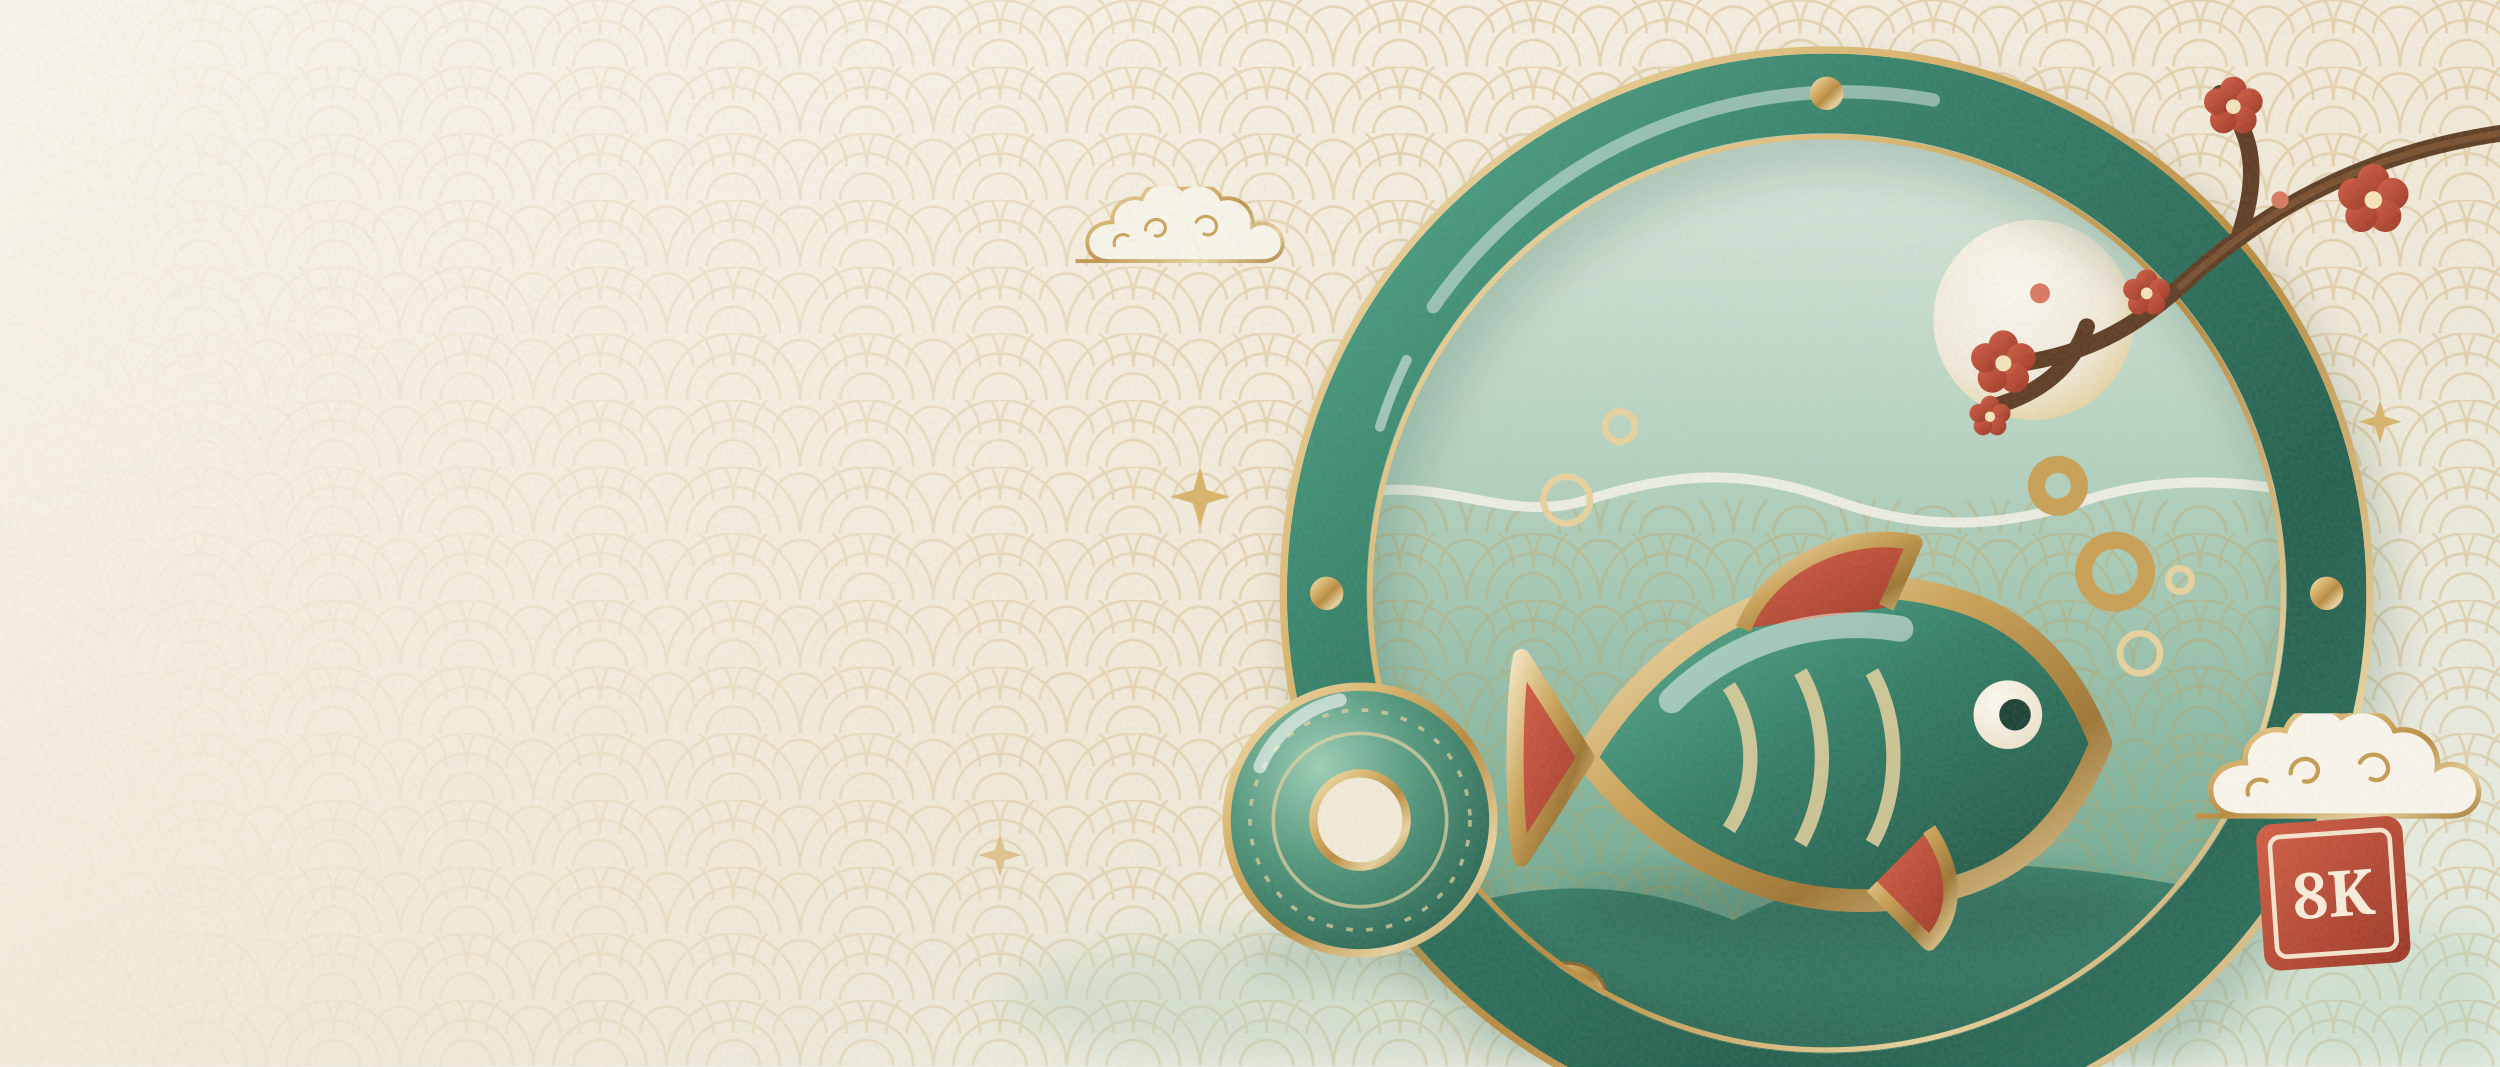
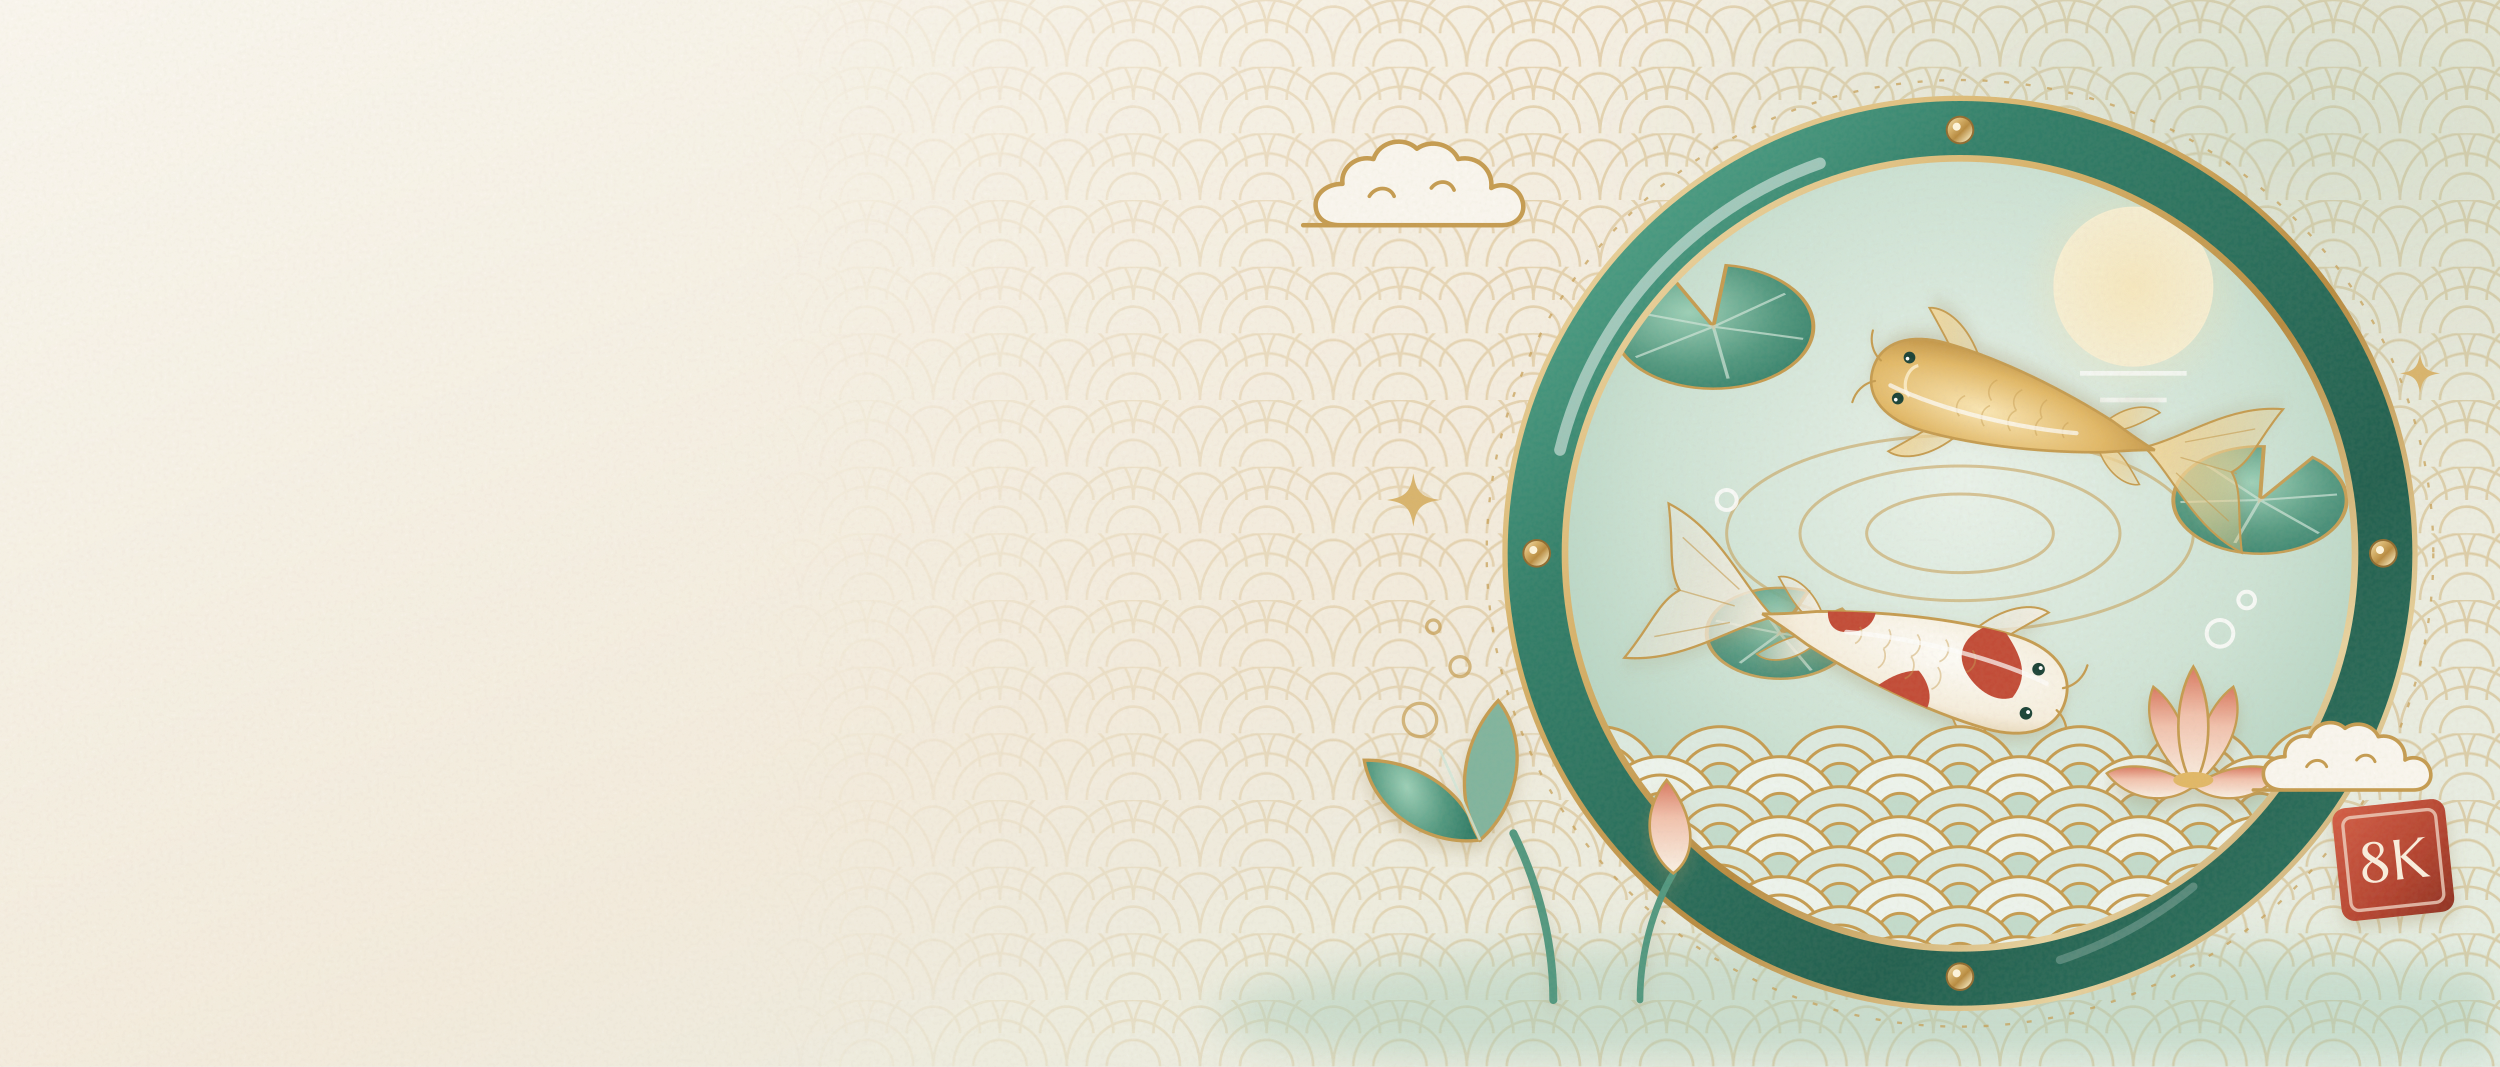
<svg xmlns="http://www.w3.org/2000/svg" viewBox="0 0 750 320" width="750" height="320">
  <defs>
+     <radialGradient id="pond" cx=".5" cy=".42" r=".62">
+       <stop offset="0" stop-color="#EAF3EC" />
+       <stop offset=".55" stop-color="#CDE3D6" />
+       <stop offset="1" stop-color="#A3CAB7" />
+     </radialGradient>
+     <radialGradient id="kw" cx=".6" cy=".4" r=".7">
+       <stop offset="0" stop-color="#FFFEFA" />
+       <stop offset=".7" stop-color="#F7EFDF" />
+       <stop offset="1" stop-color="#E4D3B2" />
+     </radialGradient>
+     <radialGradient id="kg" cx=".6" cy=".4" r=".7">
+       <stop offset="0" stop-color="#FBE7B5" />
+       <stop offset=".6" stop-color="#E2B866" />
+       <stop offset="1" stop-color="#B98B3F" />
+     </radialGradient>
+     <linearGradient id="fin" x1="1" y1="0" x2="0" y2="0">
+       <stop offset="0" stop-color="#F6F0E4" stop-opacity=".95" />
+       <stop offset="1" stop-color="#F6F0E4" stop-opacity=".35" />
+     </linearGradient>
+     <linearGradient id="finG" x1="1" y1="0" x2="0" y2="0">
+       <stop offset="0" stop-color="#F2D79A" stop-opacity=".95" />
+       <stop offset="1" stop-color="#F2D79A" stop-opacity=".35" />
+     </linearGradient>
+     <radialGradient id="pad" cx=".4" cy=".35" r=".75">
+       <stop offset="0" stop-color="#9BD0B8" />
+       <stop offset=".6" stop-color="#4F977F" />
+       <stop offset="1" stop-color="#2F7D68" />
+     </radialGradient>
+     <linearGradient id="petal" x1="0" y1="1" x2="0" y2="0">
+       <stop offset="0" stop-color="#FBF3E8" />
+       <stop offset=".6" stop-color="#F2C2AE" />
+       <stop offset="1" stop-color="#D9775F" />
+     </linearGradient>
+     <pattern id="sea" width="36" height="18" patternUnits="userSpaceOnUse" x="4" y="0">
+       <g stroke="#C59B4F" stroke-width=".9">
+         <g fill="#DDEBE2">
+           <path d="M-18 18a18 18 0 0 1 36 0z" />
+           <path d="M18 18a18 18 0 0 1 36 0z" />
+         </g>
+         <g fill="#C3DCCD">
+           <path d="M0 9a18 18 0 0 1 36 0v9H0z" transform="translate(0 0)" />
+         </g>
+         <g fill="none">
+           <path d="M-12 18a12 12 0 0 1 24 0M-6 18a6 6 0 0 1 12 0M24 18a12 12 0 0 1 24 0M30 18a6 6 0 0 1 12 0" />
+         </g>
+       </g>
+     </pattern>
+     <symbol id="koiW" viewBox="-100 -40 170 80" overflow="visible">
+       <path d="M-46 0C-60-8-72-24-92-28-86-14-86-6-80 0-86 6-86 14-92 28-72 24-60 8-46 0Z" fill="url(#fin)" stroke="#C59B4F" stroke-width=".8" />
+       <path d="M-60-6l-24-12M-60 0h-22M-60 6l-24 12" stroke="#C59B4F" stroke-width=".5" opacity=".6" />
+       <path d="M22-14C30-26 40-30 46-28 40-22 34-16 30-11Z" fill="url(#fin)" stroke="#C59B4F" stroke-width=".7" />
+       <path d="M22 14C30 26 40 30 46 28 40 22 34 16 30 11Z" fill="url(#fin)" stroke="#C59B4F" stroke-width=".7" />
+       <path d="M-30-6C-36-14-44-16-48-14-44-10-40-6-36-4Z M-30 6C-36 14-44 16-48 14-44 10-40 6-36 4Z" fill="url(#fin)" stroke="#C59B4F" stroke-width=".6" />
+       <path d="M60 0C60-11 50-17 36-17 14-17-12-12-32-6-40-3-46-1-50 0-46 1-40 3-32 6-12 12 14 17 36 17 50 17 60 11 60 0Z" fill="url(#kw)" stroke="#C59B4F" stroke-width="1" />
+       <clipPath id="kwc">
+         <path d="M60 0C60-11 50-17 36-17 14-17-12-12-32-6-40-3-46-1-50 0-46 1-40 3-32 6-12 12 14 17 36 17 50 17 60 11 60 0Z" />
+       </clipPath>
+       <g clip-path="url(#kwc)" fill="#C24A35">
+         <path d="M30-20C40-12 46-6 42 4 36 8 28 4 24 0 18-6 20-14 30-20Z" />
+         <path d="M8 4C14 8 18 16 10 22H-10C-6 14 0 6 8 4Z" />
+         <path d="M-14-18C-10-10-12-4-20-2-26 0-30-6-28-14Z" />
+       </g>
+       <g fill="none" stroke="#C59B4F" stroke-width=".6" opacity=".45">
+         <path d="M24-8a5 5 0 0 1 0 8M14-9a5 5 0 0 1 0 8M4-8a5 5 0 0 1 0 8M-6-7a5 5 0 0 1 0 7M-16-5a4 4 0 0 1 0 6M14 1a5 5 0 0 1 0 8M4 0a5 5 0 0 1 0 8M-6 0a5 5 0 0 1 0 7" />
+       </g>
+       <path d="M-20-2C0-6 30-8 52-4" fill="none" stroke="#fff" stroke-width="1.6" stroke-linecap="round" opacity=".7" />
+       <circle cx="48" cy="-8" r="2.2" fill="#173F35" />
+       <circle cx="48" cy="8" r="2.2" fill="#173F35" />
+       <circle cx="48.6" cy="-8.6" r=".7" fill="#fff" />
+       <circle cx="48.6" cy="7.4" r=".7" fill="#fff" />
+       <path d="M58-4c4-2 6-6 6-10M58 4c4 2 6 6 6 10" fill="none" stroke="#C59B4F" stroke-width=".8" stroke-linecap="round" />
+     </symbol>
+     <symbol id="koiG" viewBox="-100 -40 170 80" overflow="visible">
+       <path d="M-46 0C-60-8-72-24-92-28-86-14-86-6-80 0-86 6-86 14-92 28-72 24-60 8-46 0Z" fill="url(#finG)" stroke="#C59B4F" stroke-width=".8" />
+       <path d="M-60-6l-24-12M-60 0h-22M-60 6l-24 12" stroke="#C59B4F" stroke-width=".5" opacity=".6" />
+       <path d="M22-14C30-26 40-30 46-28 40-22 34-16 30-11Z" fill="url(#finG)" stroke="#C59B4F" stroke-width=".7" />
+       <path d="M22 14C30 26 40 30 46 28 40 22 34 16 30 11Z" fill="url(#finG)" stroke="#C59B4F" stroke-width=".7" />
+       <path d="M-30-6C-36-14-44-16-48-14-44-10-40-6-36-4Z M-30 6C-36 14-44 16-48 14-44 10-40 6-36 4Z" fill="url(#finG)" stroke="#C59B4F" stroke-width=".6" />
+       <path d="M60 0C60-11 50-17 36-17 14-17-12-12-32-6-40-3-46-1-50 0-46 1-40 3-32 6-12 12 14 17 36 17 50 17 60 11 60 0Z" fill="url(#kg)" stroke="#C59B4F" stroke-width="1" />
+       <path d="M44-6c4 2 4 10 0 12" fill="none" stroke="#FFF3D2" stroke-width="1.2" opacity=".8" />
+       <g fill="none" stroke="#C59B4F" stroke-width=".6" opacity=".45">
+         <path d="M24-8a5 5 0 0 1 0 8M14-9a5 5 0 0 1 0 8M4-8a5 5 0 0 1 0 8M-6-7a5 5 0 0 1 0 7M-16-5a4 4 0 0 1 0 6M14 1a5 5 0 0 1 0 8M4 0a5 5 0 0 1 0 8M-6 0a5 5 0 0 1 0 7" />
+       </g>
+       <path d="M-20-2C0-6 30-8 52-4" fill="none" stroke="#fff" stroke-width="1.6" stroke-linecap="round" opacity=".7" />
+       <circle cx="48" cy="-8" r="2.2" fill="#173F35" />
+       <circle cx="48" cy="8" r="2.2" fill="#173F35" />
+       <circle cx="48.6" cy="-8.6" r=".7" fill="#fff" />
+       <circle cx="48.6" cy="7.4" r=".7" fill="#fff" />
+       <path d="M58-4c4-2 6-6 6-10M58 4c4 2 6 6 6 10" fill="none" stroke="#C59B4F" stroke-width=".8" stroke-linecap="round" />
+     </symbol>
    <linearGradient id="sky" x1="0" y1="0" x2="1" y2="1">
      <stop offset="0" stop-color="#FBF8F1" />
-       <stop offset=".55" stop-color="#F3ECDD" />
-       <stop offset="1" stop-color="#E3EEE5" />
-     </linearGradient>
-     <linearGradient id="dusk" x1="0" y1="0" x2="0" y2="1">
-       <stop offset="0" stop-color="#FCEFD3" />
-       <stop offset=".55" stop-color="#F6E1BC" />
-       <stop offset="1" stop-color="#EAD6B0" />
-     </linearGradient>
-     <radialGradient id="sun" cx=".4" cy=".35" r=".7">
-       <stop offset="0" stop-color="#FFF8E6" />
-       <stop offset=".6" stop-color="#F2D79A" />
-       <stop offset="1" stop-color="#E4BE72" />
-     </radialGradient>
-     <linearGradient id="m1" x1="0" y1="0" x2="0" y2="1">
-       <stop offset="0" stop-color="#C9DFD1" />
-       <stop offset="1" stop-color="#A9CDBB" />
-     </linearGradient>
-     <linearGradient id="m2" x1="0" y1="0" x2="0" y2="1">
-       <stop offset="0" stop-color="#7FB49E" />
-       <stop offset="1" stop-color="#4F977F" />
-     </linearGradient>
-     <linearGradient id="m3" x1="0" y1="0" x2="0" y2="1">
-       <stop offset="0" stop-color="#2F7D68" />
-       <stop offset="1" stop-color="#1F5E4E" />
-     </linearGradient>
-     <linearGradient id="water" x1="0" y1="0" x2="0" y2="1">
-       <stop offset="0" stop-color="#DCEBE1" />
-       <stop offset="1" stop-color="#B9D6C6" />
+       <stop offset=".55" stop-color="#F4EDDF" />
+       <stop offset="1" stop-color="#E4EFE6" />
    </linearGradient>
    <linearGradient id="ring" x1="0" y1="0" x2="1" y2="1">
-       <stop offset="0" stop-color="#4FA88D" />
-       <stop offset=".3" stop-color="#2F7D68" />
+       <stop offset="0" stop-color="#58B095" />
+       <stop offset=".28" stop-color="#2F7D68" />
      <stop offset=".7" stop-color="#1F5E4E" />
-       <stop offset="1" stop-color="#2A7360" />
-     </linearGradient>
-     <linearGradient id="gold" x1="0" y1="0" x2="1" y2="1">
+       <stop offset="1" stop-color="#2C7461" />
+     </linearGradient>
+     <linearGradient id="au" x1="0" y1="0" x2="1" y2="1">
      <stop offset="0" stop-color="#F5E6BE" />
      <stop offset=".3" stop-color="#D9B46C" />
-       <stop offset=".55" stop-color="#B88A3E" />
+       <stop offset=".56" stop-color="#B88A3E" />
      <stop offset=".8" stop-color="#E8D3A0" />
      <stop offset="1" stop-color="#A97C36" />
+     </linearGradient>
+     <linearGradient id="auv" x1="0" y1="0" x2="0" y2="1">
+       <stop offset="0" stop-color="#F7EBC8" />
+       <stop offset=".45" stop-color="#DDB86F" />
+       <stop offset="1" stop-color="#A67934" />
    </linearGradient>
    <radialGradient id="bi" cx=".35" cy=".3" r=".8">
      <stop offset="0" stop-color="#9BD0B8" />
      <stop offset=".45" stop-color="#4F977F" />
      <stop offset="1" stop-color="#1F5E4E" />
    </radialGradient>
    <linearGradient id="cin" x1="0" y1="0" x2="1" y2="1">
      <stop offset="0" stop-color="#D35C45" />
-       <stop offset="1" stop-color="#9A3424" />
-     </linearGradient>
-     <clipPath id="gate">
-       <circle cx="548" cy="178" r="138" />
-     </clipPath>
+       <stop offset=".6" stop-color="#B3412E" />
+       <stop offset="1" stop-color="#8E2F21" />
+     </linearGradient>
+     <linearGradient id="fadeL" x1="0" y1="0" x2="1" y2="0">
+       <stop offset=".3" stop-color="#fff" stop-opacity="0" />
+       <stop offset=".62" stop-color="#fff" stop-opacity=".9" />
+       <stop offset="1" stop-color="#fff" />
+     </linearGradient>
+     <mask id="mR">
+       <rect width="750" height="320" fill="url(#fadeL)" />
+     </mask>
+     <radialGradient id="mist" cx=".5" cy=".5" r=".5">
+       <stop offset="0" stop-color="#A9CDBB" stop-opacity=".55" />
+       <stop offset="1" stop-color="#A9CDBB" stop-opacity="0" />
+     </radialGradient>
+     <radialGradient id="glowGold" cx=".5" cy=".5" r=".5">
+       <stop offset="0" stop-color="#F7E3B0" stop-opacity=".9" />
+       <stop offset="1" stop-color="#F7E3B0" stop-opacity="0" />
+     </radialGradient>
+     <pattern id="wave" width="40" height="20" patternUnits="userSpaceOnUse">
+       <g fill="none" stroke="#C59B4F" stroke-width=".8" opacity=".38">
+         <path d="M0 20a20 20 0 0 1 40 0M6 20a14 14 0 0 1 28 0M12 20a8 8 0 0 1 16 0" />
+         <path d="M-20 10a20 20 0 0 1 40 0M20 10a20 20 0 0 1 40 0M-14 10a14 14 0 0 1 28 0M26 10a14 14 0 0 1 28 0M-8 10a8 8 0 0 1 16 0M32 10a8 8 0 0 1 16 0" />
+       </g>
+     </pattern>
    <filter id="paper" x="0" y="0" width="100%" height="100%">
-       <feTurbulence type="fractalNoise" baseFrequency=".85" numOctaves="2" seed="3" result="n" />
-       <feColorMatrix in="n" values="0 0 0 0 .55  0 0 0 0 .45  0 0 0 0 .28  0 0 0 .16 0" />
-       <feComposite in2="SourceGraphic" operator="in" />
+       <feTurbulence type="fractalNoise" baseFrequency=".8" numOctaves="2" seed="7" stitchTiles="stitch" />
+       <feColorMatrix values="0 0 0 0 .55  0 0 0 0 .45  0 0 0 0 .28  0 0 0 .13 0" />
    </filter>
-     <filter id="soft" x="-20%" y="-20%" width="140%" height="160%">
+     <filter id="blur6" x="-30%" y="-60%" width="160%" height="220%">
      <feGaussianBlur stdDeviation="6" />
    </filter>
-     <pattern id="wave" width="40" height="20" patternUnits="userSpaceOnUse">
-       <g fill="none" stroke="#C59B4F" stroke-width=".8" opacity=".35">
-         <path d="M0 20a20 20 0 0 1 40 0M6 20a14 14 0 0 1 28 0M12 20a8 8 0 0 1 16 0" />
-         <path d="M-20 10a20 20 0 0 1 40 0M20 10a20 20 0 0 1 40 0M-14 10a14 14 0 0 1 28 0M26 10a14 14 0 0 1 28 0M-8 10a8 8 0 0 1 16 0M32 10a8 8 0 0 1 16 0" />
-       </g>
-     </pattern>
-     <linearGradient id="fadeL" x1="0" y1="0" x2="1" y2="0">
-       <stop offset="0" stop-color="#fff" stop-opacity="0" />
-       <stop offset=".55" stop-color="#fff" stop-opacity=".9" />
-     </linearGradient>
-     <mask id="waveMask">
-       <rect width="750" height="320" fill="url(#fadeL)" />
-     </mask>
-     <symbol id="cloud" viewBox="0 0 120 44">
-       <path d="M8 38h96c8 0 12-6 10-12-2-7-10-9-15-6 1-9-7-16-16-14-3-7-13-10-20-5-6-6-18-4-21 5-8-2-16 4-15 12-8 0-13 5-13 10 0 6 4 10 12 10z" fill="#FBF8F1" stroke="url(#gold)" stroke-width="2" />
-       <path d="M44 22c0-5 6-7 9-4 3 3 0 8-4 7M70 18c2-4 8-4 10 0 2 4-2 8-6 6M28 30c-1-4 3-7 7-5" fill="none" stroke="#C59B4F" stroke-width="1.6" stroke-linecap="round" />
+     <filter id="blur2" x="-30%" y="-30%" width="160%" height="160%">
+       <feGaussianBlur stdDeviation="2" />
+     </filter>
+     <filter id="drop" x="-20%" y="-20%" width="140%" height="150%">
+       <feGaussianBlur in="SourceAlpha" stdDeviation="2.4" />
+       <feOffset dy="2.5" />
+       <feColorMatrix values="0 0 0 0 .36  0 0 0 0 .27  0 0 0 0 .12  0 0 0 .32 0" />
+       <feMerge>
+         <feMergeNode />
+         <feMergeNode in="SourceGraphic" />
+       </feMerge>
+     </filter>
+     <clipPath id="gate">
+       <circle cx="574" cy="166" r="118" />
+     </clipPath>
+     <symbol id="cloud" viewBox="0 0 120 44" overflow="visible">
+       <path d="M8 38h96c8 0 12-6 10-12-2-7-10-9-15-6 1-9-7-16-16-14-3-7-13-10-20-5-6-6-18-4-21 5-8-2-16 4-15 12-8 0-13 5-13 10 0 6 4 10 12 10z" fill="#FBF8F1" stroke="#C59B4F" stroke-width="2.2" stroke-linejoin="round" />
+       <path d="M40 24c3-5 10-5 12 0M70 20c3-4 9-4 11 1" fill="none" stroke="#C59B4F" stroke-width="1.8" stroke-linecap="round" />
    </symbol>
-     <symbol id="blossom" viewBox="-10 -10 20 20">
-       <g fill="url(#cin)">
-         <circle cx="0" cy="-5" r="4" />
-         <circle cx="4.8" cy="-1.5" r="4" />
-         <circle cx="3" cy="4" r="4" />
-         <circle cx="-3" cy="4" r="4" />
-         <circle cx="-4.8" cy="-1.5" r="4" />
-       </g>
-       <circle r="2.2" fill="#F5E6BE" />
+     <symbol id="spark" viewBox="-10 -10 20 20" overflow="visible">
+       <path d="M0-10C1-3 3-1 10 0 3 1 1 3 0 10-1 3-3 1-10 0-3-1-1-3 0-10z" fill="#D9B46C" />
    </symbol>
-     <linearGradient id="felt" x1="0" y1="0" x2="0" y2="1">
-       <stop offset="0" stop-color="#3E9A80" />
-       <stop offset=".6" stop-color="#1F5E4E" />
-       <stop offset="1" stop-color="#173F35" />
-     </linearGradient>
-     <linearGradient id="sea" x1="0" y1="0" x2="0" y2="1">
-       <stop offset="0" stop-color="#DDEBE2" />
-       <stop offset=".45" stop-color="#A9CDBB" />
-       <stop offset="1" stop-color="#4F977F" />
-     </linearGradient>
-     <radialGradient id="moon" cx=".4" cy=".35" r=".7">
-       <stop offset="0" stop-color="#FFFDF7" />
-       <stop offset=".7" stop-color="#F3ECDD" />
-       <stop offset="1" stop-color="#E8D3A0" />
-     </radialGradient>
  </defs>
  <rect width="750" height="320" fill="url(#sky)" />
-   <rect width="750" height="320" fill="url(#wave)" mask="url(#waveMask)" />
-   <ellipse cx="560" cy="300" rx="260" ry="30" fill="#A9CDBB" opacity=".35" filter="url(#soft)" />
-   <g clip-path="url(#gate)">
-     <rect x="400" y="30" width="300" height="300" fill="url(#sea)" />
-     <circle cx="610" cy="96" r="30" fill="url(#moon)" opacity=".95" />
-     <rect x="400" y="150" width="300" height="190" fill="url(#wave)" opacity=".9" />
-     <path d="M400 150c30-10 50 8 76 0s46-10 74 0 52 8 76 0 50-6 74 0" fill="none" stroke="#FBF8F1" stroke-width="3" opacity=".8" />
-     <path d="M400 290c40-26 80-30 120-14 38-20 90-24 180 0V330H400z" fill="url(#m3)" opacity=".9" />
-     <g fill="none" stroke="#E8D3A0" stroke-width="2">
-       <circle cx="470" cy="150" r="7" />
-       <circle cx="486" cy="128" r="4.5" />
-       <circle cx="642" cy="196" r="6" />
-       <circle cx="654" cy="174" r="3.5" />
+   <rect width="750" height="320" fill="url(#wave)" mask="url(#mR)" />
+   <ellipse cx="690" cy="40" rx="220" ry="120" fill="url(#mist)" opacity=".7" />
+   <ellipse cx="574" cy="304" rx="210" ry="22" fill="#A9CDBB" opacity=".5" filter="url(#blur6)" />
+   <g transform="translate(14 0)">
+     <g clip-path="url(#gate)">
+       <rect x="440" y="30" width="270" height="270" fill="url(#pond)" />
+       <circle cx="626" cy="86" r="24" fill="#FBF3DC" opacity=".9" />
+       <circle cx="626" cy="86" r="34" fill="url(#glowGold)" opacity=".7" />
+       <g fill="none" stroke="#FFFFFF" stroke-width="1.4" opacity=".7">
+         <path d="M610 112h32M616 120h20" />
+       </g>
+       <g fill="none" stroke="#C59B4F" stroke-width=".9" opacity=".55">
+         <ellipse cx="574" cy="160" rx="28" ry="11.8" />
+         <ellipse cx="574" cy="160" rx="48" ry="20.2" />
+         <ellipse cx="574" cy="160" rx="70" ry="29.4" />
+       </g>
+       <g transform="translate(500 98) scale(1 .62) rotate(-10)" opacity="1">
+         <path d="M0 0L9.0 -28.6A30 30 0 1 1 -9.0 -28.6Z" fill="url(#pad)" stroke="#C59B4F" stroke-width="1.2" />
+         <g stroke="#CFE6DA" stroke-width="1" opacity=".7" fill="none">
+           <path d="M0 0L-24.0 -12.0M0 0L-25.5 10.5M0 0L0 25.5M0 0L25.5 10.5M0 0L24.0 -12.0" />
+         </g>
+       </g>
+       <g transform="translate(664 150) scale(1 .62) rotate(20)" opacity="0.95">
+         <path d="M0 0L7.8 -24.8A26 26 0 1 1 -7.8 -24.8Z" fill="url(#pad)" stroke="#C59B4F" stroke-width="1.2" />
+         <g stroke="#CFE6DA" stroke-width="1" opacity=".7" fill="none">
+           <path d="M0 0L-20.8 -10.4M0 0L-22.1 9.1M0 0L0 22.1M0 0L22.1 9.1M0 0L20.8 -10.4" />
+         </g>
+       </g>
+       <g transform="translate(520 190) scale(1 .62) rotate(40)" opacity="0.9">
+         <path d="M0 0L6.6 -21.0A22 22 0 1 1 -6.6 -21.0Z" fill="url(#pad)" stroke="#C59B4F" stroke-width="1.2" />
+         <g stroke="#CFE6DA" stroke-width="1" opacity=".7" fill="none">
+           <path d="M0 0L-17.6 -8.8M0 0L-18.7 7.7M0 0L0 18.7M0 0L18.7 7.7M0 0L17.6 -8.8" />
+         </g>
+       </g>
+       <use href="#koiG" x="-100" y="-40" width="170" height="80" transform="translate(594 124) rotate(196) scale(.8)" filter="url(#drop)" />
+       <use href="#koiW" x="-100" y="-40" width="170" height="80" transform="translate(556 196) rotate(16) scale(.86)" filter="url(#drop)" />
+       <g fill="none" stroke="#fff" stroke-width="1.2" opacity=".85">
+         <circle cx="652" cy="190" r="4" />
+         <circle cx="660" cy="180" r="2.5" />
+         <circle cx="504" cy="150" r="3" />
+       </g>
+       <g stroke="#C59B4F" stroke-width=".9" fill="none">
+         <g transform="translate(430 236)">
+           <circle r="18" fill="#DDEBE2" />
+           <circle r="12.5" />
+           <circle r="7" fill="#C3DCCD" />
+         </g>
+         <g transform="translate(466 236)">
+           <circle r="18" fill="#DDEBE2" />
+           <circle r="12.5" />
+           <circle r="7" fill="#C3DCCD" />
+         </g>
+         <g transform="translate(502 236)">
+           <circle r="18" fill="#DDEBE2" />
+           <circle r="12.5" />
+           <circle r="7" fill="#C3DCCD" />
+         </g>
+         <g transform="translate(538 236)">
+           <circle r="18" fill="#DDEBE2" />
+           <circle r="12.5" />
+           <circle r="7" fill="#C3DCCD" />
+         </g>
+         <g transform="translate(574 236)">
+           <circle r="18" fill="#DDEBE2" />
+           <circle r="12.5" />
+           <circle r="7" fill="#C3DCCD" />
+         </g>
+         <g transform="translate(610 236)">
+           <circle r="18" fill="#DDEBE2" />
+           <circle r="12.5" />
+           <circle r="7" fill="#C3DCCD" />
+         </g>
+         <g transform="translate(646 236)">
+           <circle r="18" fill="#DDEBE2" />
+           <circle r="12.5" />
+           <circle r="7" fill="#C3DCCD" />
+         </g>
+         <g transform="translate(682 236)">
+           <circle r="18" fill="#DDEBE2" />
+           <circle r="12.5" />
+           <circle r="7" fill="#C3DCCD" />
+         </g>
+         <g transform="translate(718 236)">
+           <circle r="18" fill="#DDEBE2" />
+           <circle r="12.5" />
+           <circle r="7" fill="#C3DCCD" />
+         </g>
+         <g transform="translate(412 245)">
+           <circle r="18" fill="#EEF5EF" />
+           <circle r="12.5" />
+           <circle r="7" fill="#C3DCCD" />
+         </g>
+         <g transform="translate(448 245)">
+           <circle r="18" fill="#EEF5EF" />
+           <circle r="12.5" />
+           <circle r="7" fill="#C3DCCD" />
+         </g>
+         <g transform="translate(484 245)">
+           <circle r="18" fill="#EEF5EF" />
+           <circle r="12.5" />
+           <circle r="7" fill="#C3DCCD" />
+         </g>
+         <g transform="translate(520 245)">
+           <circle r="18" fill="#EEF5EF" />
+           <circle r="12.5" />
+           <circle r="7" fill="#C3DCCD" />
+         </g>
+         <g transform="translate(556 245)">
+           <circle r="18" fill="#EEF5EF" />
+           <circle r="12.5" />
+           <circle r="7" fill="#C3DCCD" />
+         </g>
+         <g transform="translate(592 245)">
+           <circle r="18" fill="#EEF5EF" />
+           <circle r="12.5" />
+           <circle r="7" fill="#C3DCCD" />
+         </g>
+         <g transform="translate(628 245)">
+           <circle r="18" fill="#EEF5EF" />
+           <circle r="12.5" />
+           <circle r="7" fill="#C3DCCD" />
+         </g>
+         <g transform="translate(664 245)">
+           <circle r="18" fill="#EEF5EF" />
+           <circle r="12.5" />
+           <circle r="7" fill="#C3DCCD" />
+         </g>
+         <g transform="translate(700 245)">
+           <circle r="18" fill="#EEF5EF" />
+           <circle r="12.5" />
+           <circle r="7" fill="#C3DCCD" />
+         </g>
+         <g transform="translate(430 254)">
+           <circle r="18" fill="#DDEBE2" />
+           <circle r="12.5" />
+           <circle r="7" fill="#C3DCCD" />
+         </g>
+         <g transform="translate(466 254)">
+           <circle r="18" fill="#DDEBE2" />
+           <circle r="12.5" />
+           <circle r="7" fill="#C3DCCD" />
+         </g>
+         <g transform="translate(502 254)">
+           <circle r="18" fill="#DDEBE2" />
+           <circle r="12.5" />
+           <circle r="7" fill="#C3DCCD" />
+         </g>
+         <g transform="translate(538 254)">
+           <circle r="18" fill="#DDEBE2" />
+           <circle r="12.5" />
+           <circle r="7" fill="#C3DCCD" />
+         </g>
+         <g transform="translate(574 254)">
+           <circle r="18" fill="#DDEBE2" />
+           <circle r="12.5" />
+           <circle r="7" fill="#C3DCCD" />
+         </g>
+         <g transform="translate(610 254)">
+           <circle r="18" fill="#DDEBE2" />
+           <circle r="12.5" />
+           <circle r="7" fill="#C3DCCD" />
+         </g>
+         <g transform="translate(646 254)">
+           <circle r="18" fill="#DDEBE2" />
+           <circle r="12.5" />
+           <circle r="7" fill="#C3DCCD" />
+         </g>
+         <g transform="translate(682 254)">
+           <circle r="18" fill="#DDEBE2" />
+           <circle r="12.5" />
+           <circle r="7" fill="#C3DCCD" />
+         </g>
+         <g transform="translate(718 254)">
+           <circle r="18" fill="#DDEBE2" />
+           <circle r="12.5" />
+           <circle r="7" fill="#C3DCCD" />
+         </g>
+         <g transform="translate(412 263)">
+           <circle r="18" fill="#EEF5EF" />
+           <circle r="12.5" />
+           <circle r="7" fill="#C3DCCD" />
+         </g>
+         <g transform="translate(448 263)">
+           <circle r="18" fill="#EEF5EF" />
+           <circle r="12.5" />
+           <circle r="7" fill="#C3DCCD" />
+         </g>
+         <g transform="translate(484 263)">
+           <circle r="18" fill="#EEF5EF" />
+           <circle r="12.5" />
+           <circle r="7" fill="#C3DCCD" />
+         </g>
+         <g transform="translate(520 263)">
+           <circle r="18" fill="#EEF5EF" />
+           <circle r="12.5" />
+           <circle r="7" fill="#C3DCCD" />
+         </g>
+         <g transform="translate(556 263)">
+           <circle r="18" fill="#EEF5EF" />
+           <circle r="12.5" />
+           <circle r="7" fill="#C3DCCD" />
+         </g>
+         <g transform="translate(592 263)">
+           <circle r="18" fill="#EEF5EF" />
+           <circle r="12.5" />
+           <circle r="7" fill="#C3DCCD" />
+         </g>
+         <g transform="translate(628 263)">
+           <circle r="18" fill="#EEF5EF" />
+           <circle r="12.5" />
+           <circle r="7" fill="#C3DCCD" />
+         </g>
+         <g transform="translate(664 263)">
+           <circle r="18" fill="#EEF5EF" />
+           <circle r="12.5" />
+           <circle r="7" fill="#C3DCCD" />
+         </g>
+         <g transform="translate(700 263)">
+           <circle r="18" fill="#EEF5EF" />
+           <circle r="12.5" />
+           <circle r="7" fill="#C3DCCD" />
+         </g>
+         <g transform="translate(430 272)">
+           <circle r="18" fill="#DDEBE2" />
+           <circle r="12.5" />
+           <circle r="7" fill="#C3DCCD" />
+         </g>
+         <g transform="translate(466 272)">
+           <circle r="18" fill="#DDEBE2" />
+           <circle r="12.5" />
+           <circle r="7" fill="#C3DCCD" />
+         </g>
+         <g transform="translate(502 272)">
+           <circle r="18" fill="#DDEBE2" />
+           <circle r="12.5" />
+           <circle r="7" fill="#C3DCCD" />
+         </g>
+         <g transform="translate(538 272)">
+           <circle r="18" fill="#DDEBE2" />
+           <circle r="12.5" />
+           <circle r="7" fill="#C3DCCD" />
+         </g>
+         <g transform="translate(574 272)">
+           <circle r="18" fill="#DDEBE2" />
+           <circle r="12.5" />
+           <circle r="7" fill="#C3DCCD" />
+         </g>
+         <g transform="translate(610 272)">
+           <circle r="18" fill="#DDEBE2" />
+           <circle r="12.5" />
+           <circle r="7" fill="#C3DCCD" />
+         </g>
+         <g transform="translate(646 272)">
+           <circle r="18" fill="#DDEBE2" />
+           <circle r="12.5" />
+           <circle r="7" fill="#C3DCCD" />
+         </g>
+         <g transform="translate(682 272)">
+           <circle r="18" fill="#DDEBE2" />
+           <circle r="12.5" />
+           <circle r="7" fill="#C3DCCD" />
+         </g>
+         <g transform="translate(718 272)">
+           <circle r="18" fill="#DDEBE2" />
+           <circle r="12.5" />
+           <circle r="7" fill="#C3DCCD" />
+         </g>
+         <g transform="translate(412 281)">
+           <circle r="18" fill="#EEF5EF" />
+           <circle r="12.5" />
+           <circle r="7" fill="#C3DCCD" />
+         </g>
+         <g transform="translate(448 281)">
+           <circle r="18" fill="#EEF5EF" />
+           <circle r="12.5" />
+           <circle r="7" fill="#C3DCCD" />
+         </g>
+         <g transform="translate(484 281)">
+           <circle r="18" fill="#EEF5EF" />
+           <circle r="12.5" />
+           <circle r="7" fill="#C3DCCD" />
+         </g>
+         <g transform="translate(520 281)">
+           <circle r="18" fill="#EEF5EF" />
+           <circle r="12.5" />
+           <circle r="7" fill="#C3DCCD" />
+         </g>
+         <g transform="translate(556 281)">
+           <circle r="18" fill="#EEF5EF" />
+           <circle r="12.5" />
+           <circle r="7" fill="#C3DCCD" />
+         </g>
+         <g transform="translate(592 281)">
+           <circle r="18" fill="#EEF5EF" />
+           <circle r="12.5" />
+           <circle r="7" fill="#C3DCCD" />
+         </g>
+         <g transform="translate(628 281)">
+           <circle r="18" fill="#EEF5EF" />
+           <circle r="12.5" />
+           <circle r="7" fill="#C3DCCD" />
+         </g>
+         <g transform="translate(664 281)">
+           <circle r="18" fill="#EEF5EF" />
+           <circle r="12.5" />
+           <circle r="7" fill="#C3DCCD" />
+         </g>
+         <g transform="translate(700 281)">
+           <circle r="18" fill="#EEF5EF" />
+           <circle r="12.5" />
+           <circle r="7" fill="#C3DCCD" />
+         </g>
+         <g transform="translate(430 290)">
+           <circle r="18" fill="#DDEBE2" />
+           <circle r="12.5" />
+           <circle r="7" fill="#C3DCCD" />
+         </g>
+         <g transform="translate(466 290)">
+           <circle r="18" fill="#DDEBE2" />
+           <circle r="12.5" />
+           <circle r="7" fill="#C3DCCD" />
+         </g>
+         <g transform="translate(502 290)">
+           <circle r="18" fill="#DDEBE2" />
+           <circle r="12.5" />
+           <circle r="7" fill="#C3DCCD" />
+         </g>
+         <g transform="translate(538 290)">
+           <circle r="18" fill="#DDEBE2" />
+           <circle r="12.5" />
+           <circle r="7" fill="#C3DCCD" />
+         </g>
+         <g transform="translate(574 290)">
+           <circle r="18" fill="#DDEBE2" />
+           <circle r="12.5" />
+           <circle r="7" fill="#C3DCCD" />
+         </g>
+         <g transform="translate(610 290)">
+           <circle r="18" fill="#DDEBE2" />
+           <circle r="12.5" />
+           <circle r="7" fill="#C3DCCD" />
+         </g>
+         <g transform="translate(646 290)">
+           <circle r="18" fill="#DDEBE2" />
+           <circle r="12.5" />
+           <circle r="7" fill="#C3DCCD" />
+         </g>
+         <g transform="translate(682 290)">
+           <circle r="18" fill="#DDEBE2" />
+           <circle r="12.5" />
+           <circle r="7" fill="#C3DCCD" />
+         </g>
+         <g transform="translate(718 290)">
+           <circle r="18" fill="#DDEBE2" />
+           <circle r="12.5" />
+           <circle r="7" fill="#C3DCCD" />
+         </g>
+         <g transform="translate(412 299)">
+           <circle r="18" fill="#EEF5EF" />
+           <circle r="12.5" />
+           <circle r="7" fill="#C3DCCD" />
+         </g>
+         <g transform="translate(448 299)">
+           <circle r="18" fill="#EEF5EF" />
+           <circle r="12.5" />
+           <circle r="7" fill="#C3DCCD" />
+         </g>
+         <g transform="translate(484 299)">
+           <circle r="18" fill="#EEF5EF" />
+           <circle r="12.5" />
+           <circle r="7" fill="#C3DCCD" />
+         </g>
+         <g transform="translate(520 299)">
+           <circle r="18" fill="#EEF5EF" />
+           <circle r="12.5" />
+           <circle r="7" fill="#C3DCCD" />
+         </g>
+         <g transform="translate(556 299)">
+           <circle r="18" fill="#EEF5EF" />
+           <circle r="12.5" />
+           <circle r="7" fill="#C3DCCD" />
+         </g>
+         <g transform="translate(592 299)">
+           <circle r="18" fill="#EEF5EF" />
+           <circle r="12.5" />
+           <circle r="7" fill="#C3DCCD" />
+         </g>
+         <g transform="translate(628 299)">
+           <circle r="18" fill="#EEF5EF" />
+           <circle r="12.5" />
+           <circle r="7" fill="#C3DCCD" />
+         </g>
+         <g transform="translate(664 299)">
+           <circle r="18" fill="#EEF5EF" />
+           <circle r="12.5" />
+           <circle r="7" fill="#C3DCCD" />
+         </g>
+         <g transform="translate(700 299)">
+           <circle r="18" fill="#EEF5EF" />
+           <circle r="12.5" />
+           <circle r="7" fill="#C3DCCD" />
+         </g>
+         <g transform="translate(430 308)">
+           <circle r="18" fill="#DDEBE2" />
+           <circle r="12.5" />
+           <circle r="7" fill="#C3DCCD" />
+         </g>
+         <g transform="translate(466 308)">
+           <circle r="18" fill="#DDEBE2" />
+           <circle r="12.5" />
+           <circle r="7" fill="#C3DCCD" />
+         </g>
+         <g transform="translate(502 308)">
+           <circle r="18" fill="#DDEBE2" />
+           <circle r="12.5" />
+           <circle r="7" fill="#C3DCCD" />
+         </g>
+         <g transform="translate(538 308)">
+           <circle r="18" fill="#DDEBE2" />
+           <circle r="12.5" />
+           <circle r="7" fill="#C3DCCD" />
+         </g>
+         <g transform="translate(574 308)">
+           <circle r="18" fill="#DDEBE2" />
+           <circle r="12.5" />
+           <circle r="7" fill="#C3DCCD" />
+         </g>
+         <g transform="translate(610 308)">
+           <circle r="18" fill="#DDEBE2" />
+           <circle r="12.5" />
+           <circle r="7" fill="#C3DCCD" />
+         </g>
+         <g transform="translate(646 308)">
+           <circle r="18" fill="#DDEBE2" />
+           <circle r="12.5" />
+           <circle r="7" fill="#C3DCCD" />
+         </g>
+         <g transform="translate(682 308)">
+           <circle r="18" fill="#DDEBE2" />
+           <circle r="12.5" />
+           <circle r="7" fill="#C3DCCD" />
+         </g>
+         <g transform="translate(718 308)">
+           <circle r="18" fill="#DDEBE2" />
+           <circle r="12.5" />
+           <circle r="7" fill="#C3DCCD" />
+         </g>
+       </g>
+       <path d="M440 234H710" stroke="#C59B4F" stroke-width="0" />
+       <g transform="translate(644 236) scale(1.0)" filter="url(#drop)">
+         <path d="M0 0C-8-6-20-8-26-4-20 4-8 6 0 0Z" fill="url(#petal)" stroke="#C59B4F" stroke-width=".7" />
+         <path d="M0 0C8-6 20-8 26-4 20 4 8 6 0 0Z" fill="url(#petal)" stroke="#C59B4F" stroke-width=".7" />
+         <path d="M0 0C-10-8-16-20-12-30-4-24 0-12 0 0Z" fill="url(#petal)" stroke="#C59B4F" stroke-width=".7" />
+         <path d="M0 0C10-8 16-20 12-30 4-24 0-12 0 0Z" fill="url(#petal)" stroke="#C59B4F" stroke-width=".7" />
+         <path d="M0 0C-6-10-6-26 0-36 6-26 6-10 0 0Z" fill="url(#petal)" stroke="#C59B4F" stroke-width=".8" />
+         <ellipse cx="0" cy="-2" rx="6" ry="2.4" fill="#E2B866" />
+       </g>
    </g>
-     <g fill="none" stroke="#2F7D68" stroke-width="5" stroke-linecap="round" opacity=".55">
-       <path d="M430 330c0-30 10-50 4-74M446 330c4-24 14-34 10-56M664 330c-2-26-12-40-6-62" />
+     <g>
+       <circle cx="574" cy="166" r="127" fill="none" stroke="url(#ring)" stroke-width="18" />
+       <circle cx="574" cy="166" r="118.5" fill="none" stroke="url(#au)" stroke-width="2" />
+       <circle cx="574" cy="166" r="136.5" fill="none" stroke="url(#au)" stroke-width="1.6" />
+       <circle cx="574" cy="166" r="142" fill="none" stroke="#C59B4F" stroke-width=".7" stroke-dasharray="1.5 5" opacity=".7" />
+       <path d="M456 136A122 122 0 0 1 534 50" fill="none" stroke="#fff" stroke-opacity=".5" stroke-width="3.5" stroke-linecap="round" transform="translate(-2 -1)" />
+       <path d="M644 266A127 127 0 0 1 604 288" fill="none" stroke="#fff" stroke-opacity=".22" stroke-width="2.5" stroke-linecap="round" />
+       <circle cx="574.0" cy="39.0" r="4" fill="url(#au)" stroke="#8F6A2E" stroke-width=".6" />
+       <circle cx="573.0" cy="38.0" r="1.2" fill="#FFF6DD" />
+       <circle cx="701.0" cy="166.0" r="4" fill="url(#au)" stroke="#8F6A2E" stroke-width=".6" />
+       <circle cx="700.0" cy="165.0" r="1.2" fill="#FFF6DD" />
+       <circle cx="447.0" cy="166.0" r="4" fill="url(#au)" stroke="#8F6A2E" stroke-width=".6" />
+       <circle cx="446.0" cy="165.0" r="1.2" fill="#FFF6DD" />
+       <circle cx="574.0" cy="293.0" r="4" fill="url(#au)" stroke="#8F6A2E" stroke-width=".6" />
+       <circle cx="573.0" cy="292.0" r="1.2" fill="#FFF6DD" />
    </g>
-     <ellipse cx="556" cy="272" rx="90" ry="12" fill="#173F35" opacity="0.25" filter="url(#soft)" />
-     <svg x="450" y="120" width="206" height="206" viewBox="0 0 48 48" overflow="visible">
-       <defs>
-         <linearGradient id="fsj" x1="0" y1="0" x2="1" y2="1">
-           <stop offset="0" stop-color="#5DB397" />
-           <stop offset=".45" stop-color="#2F7D68" />
-           <stop offset="1" stop-color="#1A4E41" />
-         </linearGradient>
-         <linearGradient id="fsau" x1="0" y1="0" x2="1" y2="1">
-           <stop offset="0" stop-color="#F5E6BE" />
-           <stop offset=".4" stop-color="#C9A055" />
-           <stop offset=".7" stop-color="#9C7432" />
-           <stop offset="1" stop-color="#E8D3A0" />
-         </linearGradient>
-         <linearGradient id="fsc" x1="0" y1="0" x2="1" y2="1">
-           <stop offset="0" stop-color="#D9604A" />
-           <stop offset="1" stop-color="#9A3424" />
-         </linearGradient>
-         <radialGradient id="fsiv" cx=".35" cy=".3" r=".9">
-           <stop offset="0" stop-color="#FFFDF7" />
-           <stop offset="1" stop-color="#EADFC8" />
-         </radialGradient>
-       </defs>
-       <path d="M6 25c6-10 16-14 26-11 5 1.5 8 5 10 10-2 5-5 8.5-10 10-10 3-20-1-26-9z" fill="url(#fsj)" stroke="url(#fsau)" stroke-width="1.6" stroke-linejoin="round" />
-       <path d="M6 25 1.5 18c-.6 3-.6 11 0 14z" fill="url(#fsc)" stroke="url(#fsau)" stroke-width="1.2" stroke-linejoin="round" />
-       <path d="M17 16c2-5 8-7 12-6l-2 4.5" fill="url(#fsc)" stroke="url(#fsau)" stroke-width="1.1" stroke-linejoin="round" />
-       <g fill="none" stroke="#E8D3A0" stroke-width="1" opacity=".85">
-         <path d="M16 20c2 3 2 7 0 10M21 19c2 3.5 2 8.5 0 12M26 19c2 3.5 2 8.5 0 12" />
-       </g>
-       <path d="M30 30c2 3 2 6 0 8l-4-4" fill="url(#fsc)" stroke="url(#fsau)" stroke-width="1" stroke-linejoin="round" />
-       <circle cx="35.5" cy="22" r="2.4" fill="url(#fsiv)" />
-       <circle cx="36" cy="22" r="1.1" fill="#173F35" />
-       <path d="M12 21c4-4 10-6 16-5" stroke="#fff" stroke-opacity=".5" stroke-width="1.8" stroke-linecap="round" fill="none" />
-       <g fill="none" stroke="#C9A055" stroke-width="1.2">
-         <circle cx="43" cy="12" r="2.2" />
-         <circle cx="39" cy="6" r="1.5" />
-       </g>
-     </svg>
-     <g transform="translate(470 300) rotate(-10)">
-       <ellipse rx="12" ry="11.04" fill="url(#gold)" stroke="#8F6A2E" stroke-width="1" />
-       <rect x="-3.6" y="-3.6" width="7.2" height="7.2" fill="none" stroke="#8F6A2E" stroke-width="1.2" opacity=".8" />
+     <use href="#cloud" x="0" y="0" width="120" height="44" transform="translate(372 44) scale(.62)" />
+     <use href="#cloud" x="0" y="0" width="120" height="44" transform="translate(658 218) scale(.5)" />
+     <use href="#spark" x="-10" y="-10" width="20" height="20" transform="translate(410 150) scale(.8)" />
+     <use href="#spark" x="-10" y="-10" width="20" height="20" transform="translate(712 112) scale(.6)" />
+     <g filter="url(#drop)">
+       <path d="M452 300C452 280 446 262 440 250" fill="none" stroke="#4F977F" stroke-width="2.4" stroke-linecap="round" />
+       <g transform="translate(430 252) rotate(-24)">
+         <path d="M0 0C-14-4-26-20-22-36-8-30 2-16 0 0Z" fill="url(#pad)" stroke="#C59B4F" stroke-width="1" />
+         <path d="M0 0C14-4 26-20 22-36 8-30-2-16 0 0Z" fill="#7FB49E" stroke="#C59B4F" stroke-width="1" />
+         <path d="M0 0V-30" stroke="#CFE6DA" stroke-width=".8" opacity=".8" />
+       </g>
+       <path d="M478 300C478 286 482 272 488 262" fill="none" stroke="#4F977F" stroke-width="2" stroke-linecap="round" />
+       <path d="M488 262C480 256 478 244 486 234 494 244 496 256 488 262Z" fill="url(#petal)" stroke="#C59B4F" stroke-width=".8" />
    </g>
-     <g transform="translate(640 296) rotate(14)">
-       <ellipse rx="10" ry="9.2" fill="url(#gold)" stroke="#8F6A2E" stroke-width="1" />
-       <rect x="-3" y="-3" width="6" height="6" fill="none" stroke="#8F6A2E" stroke-width="1.2" opacity=".8" />
+     <g fill="none" stroke="#C59B4F" stroke-width="1" opacity=".7">
+       <circle cx="412" cy="216" r="5" />
+       <circle cx="424" cy="200" r="3" />
+       <circle cx="416" cy="188" r="2" />
    </g>
  </g>
-   <circle cx="548" cy="178" r="150" fill="none" stroke="#173F35" stroke-opacity=".18" stroke-width="30" transform="translate(4 8)" filter="url(#soft)" />
-   <circle cx="548" cy="178" r="150" fill="none" stroke="url(#ring)" stroke-width="24" />
-   <circle cx="548" cy="178" r="163" fill="none" stroke="url(#gold)" stroke-width="2.2" />
-   <circle cx="548" cy="178" r="137" fill="none" stroke="url(#gold)" stroke-width="1.6" />
-   <path d="M430 92a150 150 0 0 1 150-62" fill="none" stroke="#fff" stroke-opacity=".45" stroke-width="4" stroke-linecap="round" />
-   <path d="M414 128a150 150 0 0 1 8-20" fill="none" stroke="#fff" stroke-opacity=".5" stroke-width="3" stroke-linecap="round" />
-   <g fill="url(#gold)">
-     <circle cx="548" cy="28" r="5" />
-     <circle cx="398" cy="178" r="5" />
-     <circle cx="698" cy="178" r="5" />
+   <g transform="translate(718 258) rotate(-6) scale(1.0)" filter="url(#drop)">
+     <rect x="-17" y="-17" width="34" height="34" rx="4" fill="url(#cin)" />
+     <rect x="-14" y="-14" width="28" height="28" rx="2.5" fill="none" stroke="#F3D9C9" stroke-width="1" opacity=".75" />
+     <path d="M-2.56 -3.57Q-2.56 -3.12 -2.74 -2.73Q-2.92 -2.34 -3.21 -2Q-3.51 -1.65 -3.89 -1.35Q-4.27 -1.05 -4.69 -0.78Q-4.16 -0.41 -3.65 -0.01Q-3.13 0.4 -2.74 0.84Q-2.34 1.29 -2.09 1.79Q-1.85 2.29 -1.85 2.87Q-1.85 3.53 -2.11 4.14Q-2.38 4.75 -2.88 5.22Q-3.38 5.69 -4.1 5.98Q-4.82 6.26 -5.74 6.26Q-6.77 6.26 -7.5 5.99Q-8.24 5.73 -8.71 5.28Q-9.19 4.84 -9.41 4.27Q-9.63 3.71 -9.63 3.11Q-9.63 2.54 -9.42 2.06Q-9.21 1.58 -8.84 1.16Q-8.46 0.74 -7.94 0.38Q-7.43 0.02 -6.81 -0.31Q-7.24 -0.64 -7.64 -0.98Q-8.03 -1.32 -8.33 -1.69Q-8.63 -2.05 -8.81 -2.45Q-8.99 -2.84 -8.99 -3.28Q-8.99 -4.06 -8.68 -4.6Q-8.37 -5.13 -7.9 -5.47Q-7.42 -5.8 -6.85 -5.95Q-6.28 -6.1 -5.76 -6.1Q-5.09 -6.1 -4.5 -5.94Q-3.92 -5.77 -3.49 -5.45Q-3.06 -5.13 -2.81 -4.66Q-2.56 -4.19 -2.56 -3.57ZM-3.5 3.39Q-3.5 2.9 -3.75 2.46Q-4 2.02 -4.4 1.61Q-4.79 1.21 -5.31 0.82Q-5.82 0.44 -6.34 0.05Q-6.9 0.41 -7.27 0.76Q-7.63 1.11 -7.85 1.48Q-8.07 1.84 -8.15 2.24Q-8.24 2.64 -8.24 3.09Q-8.24 3.68 -8.05 4.14Q-7.86 4.61 -7.52 4.93Q-7.18 5.26 -6.71 5.44Q-6.25 5.62 -5.71 5.63Q-5.27 5.63 -4.87 5.5Q-4.47 5.36 -4.16 5.08Q-3.86 4.8 -3.68 4.37Q-3.5 3.95 -3.5 3.39ZM-7.38 -3.76Q-7.38 -3.39 -7.2 -3.05Q-7.02 -2.72 -6.72 -2.4Q-6.42 -2.08 -6.02 -1.77Q-5.62 -1.45 -5.18 -1.14Q-4.84 -1.35 -4.57 -1.59Q-4.3 -1.83 -4.1 -2.12Q-3.91 -2.41 -3.8 -2.76Q-3.7 -3.11 -3.7 -3.54Q-3.7 -4.1 -3.88 -4.48Q-4.06 -4.86 -4.33 -5.08Q-4.6 -5.31 -4.93 -5.4Q-5.26 -5.49 -5.56 -5.49Q-5.91 -5.49 -6.23 -5.38Q-6.56 -5.27 -6.82 -5.06Q-7.07 -4.84 -7.22 -4.52Q-7.38 -4.19 -7.38 -3.76Z M0.52 5.97Q0.57 5.79 0.62 5.54Q0.66 5.28 0.69 4.9Q0.73 4.51 0.74 3.99Q0.76 3.46 0.76 2.75V-2.65Q0.76 -3.35 0.74 -3.88Q0.73 -4.41 0.69 -4.8Q0.66 -5.18 0.62 -5.44Q0.57 -5.7 0.52 -5.87V-5.9H2.51V-5.87Q2.46 -5.7 2.42 -5.44Q2.37 -5.18 2.34 -4.8Q2.31 -4.41 2.29 -3.88Q2.27 -3.35 2.27 -2.65V-0.8L7.12 -4.76Q7.93 -5.42 7.93 -5.9H10.26V-5.87Q9.78 -5.75 9.27 -5.43Q8.77 -5.1 8.21 -4.62L3.92 -1.04L9.08 4.62Q9.4 4.95 9.63 5.17Q9.86 5.39 10.03 5.54Q10.21 5.68 10.35 5.78Q10.5 5.88 10.66 5.97V6H8.22Q8.19 5.93 8.11 5.81Q8.03 5.69 7.93 5.57Q7.82 5.44 7.7 5.31Q7.58 5.18 7.48 5.06L2.27 -0.65V2.75Q2.27 3.46 2.29 3.99Q2.31 4.51 2.34 4.9Q2.37 5.28 2.42 5.54Q2.46 5.79 2.51 5.97V6H0.52Z" fill="#FBEFDF" />
  </g>
-   <g>
-     <path d="M750 40c-40 6-70 22-96 46-18 16-34 22-56 24M672 70c6-18 4-30-6-42M626 98c-4 12-14 20-28 24" fill="none" stroke="#5B3A22" stroke-width="5" stroke-linecap="round" />
-     <path d="M750 40c-40 6-70 22-96 46" fill="none" stroke="#8A5B37" stroke-width="2" stroke-linecap="round" opacity=".6" />
-     <use href="#blossom" x="590" y="98" width="22" height="22" />
-     <use href="#blossom" x="660" y="22" width="20" height="20" />
-     <use href="#blossom" x="636" y="80" width="16" height="16" />
-     <use href="#blossom" x="700" y="48" width="24" height="24" />
-     <use href="#blossom" x="590" y="118" width="14" height="14" />
-     <circle cx="612" cy="88" r="3" fill="#D9775F" />
-     <circle cx="684" cy="60" r="2.6" fill="#D9775F" />
-   </g>
-   <g transform="translate(408 246)">
-     <ellipse cx="6" cy="40" rx="40" ry="8" fill="#1F5E4E" opacity=".18" filter="url(#soft)" />
-     <circle r="40" fill="url(#bi)" />
-     <circle r="40" fill="none" stroke="url(#gold)" stroke-width="2.5" />
-     <circle r="14" fill="#F3ECDD" stroke="url(#gold)" stroke-width="2.5" />
-     <g fill="none" stroke="#E8D3A0" stroke-width="1.1" opacity=".7">
-       <circle r="26" />
-       <circle r="33" stroke-dasharray="2 4" />
-     </g>
-     <path d="M-30-16a34 34 0 0 1 24-20" stroke="#fff" stroke-opacity=".6" stroke-width="4" stroke-linecap="round" fill="none" />
-   </g>
-   <use href="#cloud" x="652" y="214" width="96" height="36" />
-   <use href="#cloud" x="318" y="56" width="70" height="26" opacity=".9" />
-   <g transform="translate(700 268) rotate(-4)">
-     <rect x="-22" y="-22" width="44" height="44" rx="5" fill="url(#cin)" />
-     <rect x="-18" y="-18" width="36" height="36" rx="3" fill="none" stroke="#F6E6D0" stroke-width="1.4" />
-     <text x="0" y="7" text-anchor="middle" font-family="Cinzel,Marcellus,Georgia,serif" font-weight="700" font-size="19" fill="#FBEFDF">8K</text>
-   </g>
-   <g fill="#D9B46C">
-     <path d="M360 140l2 7 7 2-7 2-2 7-2-7-7-2 7-2z" />
-     <path d="M714 120l1.5 5 5 1.5-5 1.5-1.5 5-1.5-5-5-1.5 5-1.5z" />
-     <path d="M300 250l1.5 5 5 1.5-5 1.5-1.5 5-1.5-5-5-1.5 5-1.5z" opacity=".7" />
-   </g>
-   <rect width="750" height="320" fill="#fff" filter="url(#paper)" />
+   <rect width="750" height="320" filter="url(#paper)" opacity=".9" />
</svg>
